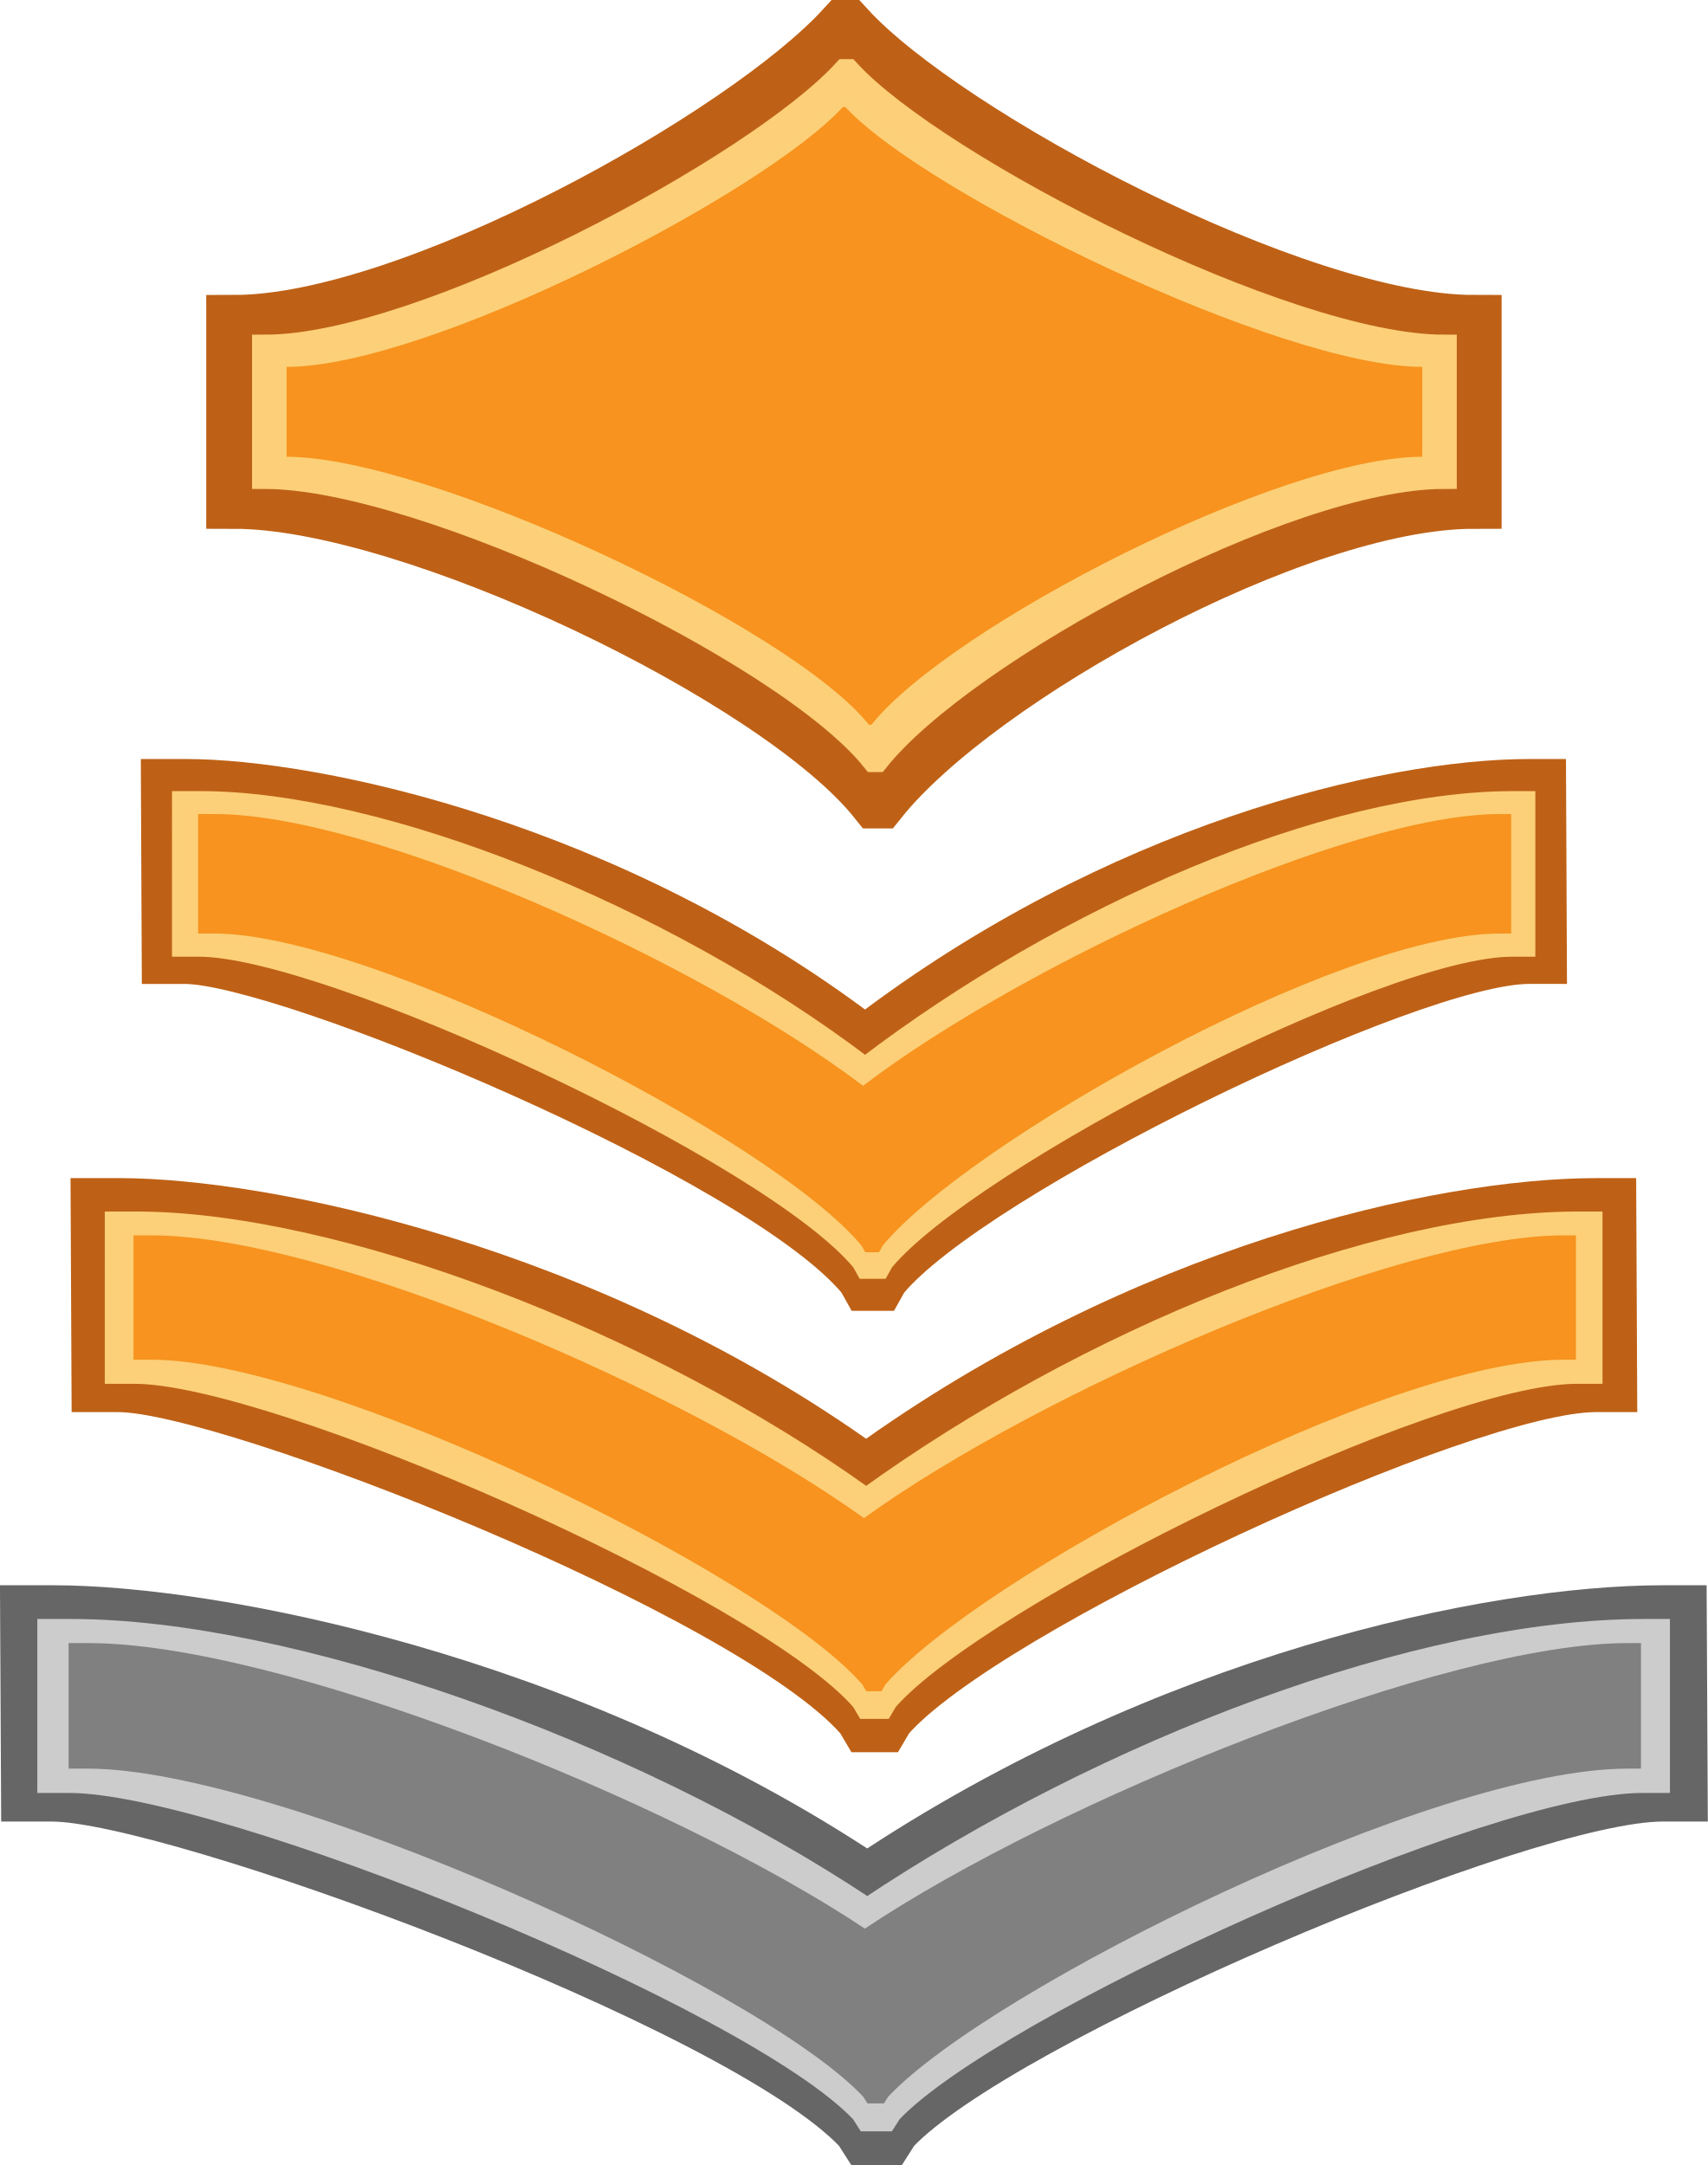
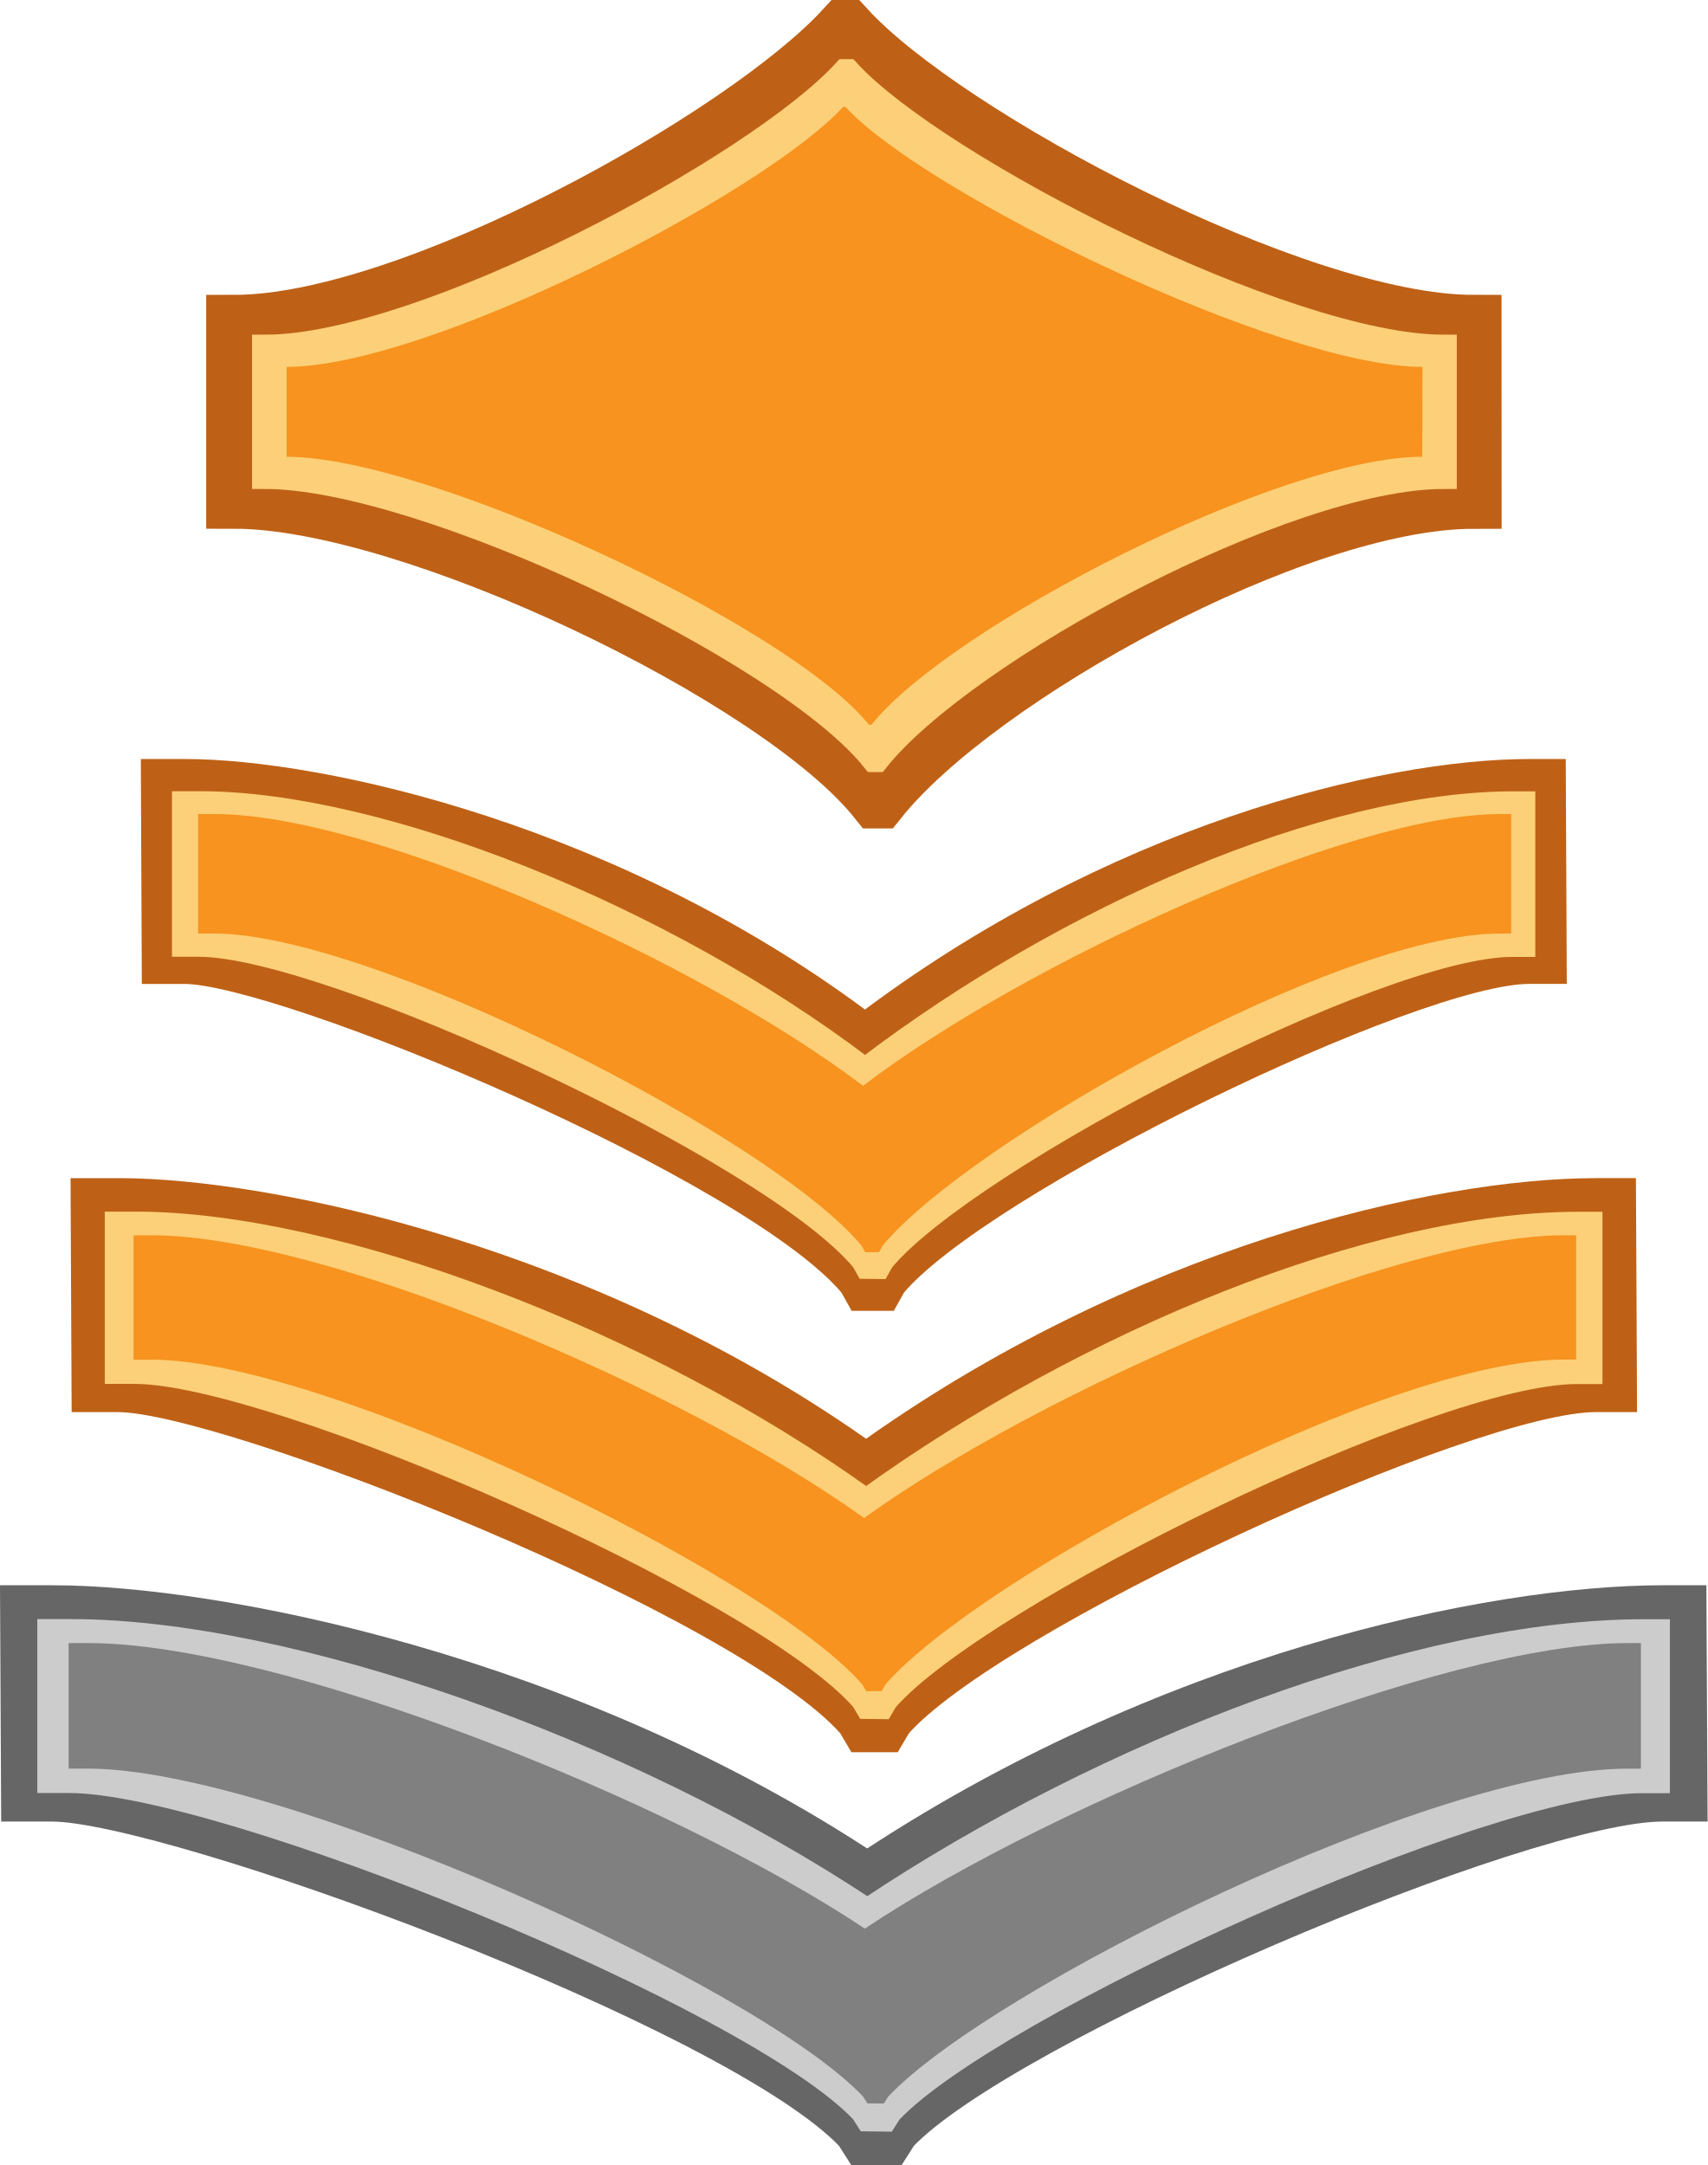
- <svg xmlns="http://www.w3.org/2000/svg" version="1.1" id="Ebene_1" x="0px" y="0px" width="156.119" height="197.938" viewBox="0 0 156.119 197.938" enable-background="new 0 0 800 600" xml:space="preserve">
-   <defs id="defs63" />
-   <g id="g5391" transform="matrix(1.101172,0,0,1.213951,-176.319,-90.79546)">
-     <path stroke-miterlimit="10" d="M 232.84,153.243" id="path2" style="fill:#f7931e;stroke:#f15a24;stroke-width:1.026;stroke-miterlimit:10" />
-     <g id="g10">
-       <path d="m 231.696,171.946 -0.471,-0.764 c -8.254,-9.051 -47.544,-23.856 -55.804,-23.856 h -1.966 l -0.068,-13.801 h 2.101 c 11.07,0 35.608,4.848 56.443,19.198 20.629,-14.256 43.154,-19.195 55.197,-19.198 l 1.428,-1.5e-4 0.068,13.801 -1.564,-2e-4 c -9.616,-0.001 -45.89,15.914 -53.131,23.857 l -0.471,0.764 z" id="path4-7-7" style="fill:#be6116;fill-opacity:1;stroke:#be6116;stroke-width:3.139;stroke-miterlimit:4;stroke-dasharray:none;stroke-opacity:1" />
-       <path d="m 231.853,170.445 -0.378,-0.613 c -7.487,-8.21 -44.281,-23.646 -54.839,-23.646 h -1.578 l 2e-4,-11.153 h 1.687 c 14.97,0 38.461,8.476 55.188,19.997 16.562,-11.446 38.261,-19.995 53.835,-19.997 l 1.147,-1.3e-4 v 11.153 l -1.256,-1.6e-4 c -10.894,-0.001 -45.064,16.025 -52.012,23.646 l -0.378,0.613 z" id="path4-7" style="fill:#fccf78;fill-opacity:1;stroke:#fcd078;stroke-width:1.319;stroke-miterlimit:4;stroke-dasharray:none;stroke-opacity:1" />
-       <path d="m 231.945,169.101 -0.305,-0.495 c -7.331,-8.039 -40.67,-23.505 -53.71,-23.505 h -1.362 v -9 h 1.361 c 13.143,0 40.338,11.172 53.836,20.469 13.365,-9.236 40.31,-20.469 52.878,-20.469 h 0.925 v 9 h -0.925 c -13.486,0 -44.217,15.789 -51.251,23.505 l -0.305,0.495 z" id="path4" style="fill:#f7931e" />
-     </g>
-   </g>
-   <g id="g5391-4" transform="matrix(1.209724,0,0,1.262946,-201.3953,-58.94244)">
-     <path stroke-miterlimit="10" d="M 232.84,153.243" id="path2-8" style="fill:#f7931e;stroke:#f15a24;stroke-width:1.026;stroke-miterlimit:10" />
-     <g id="g10-7">
-       <path d="m 231.696,171.946 -0.471,-0.764 c -8.254,-9.051 -47.544,-23.856 -55.804,-23.856 h -1.966 l -0.068,-13.801 h 2.101 c 11.07,0 35.608,4.848 56.443,19.198 20.629,-14.256 43.154,-19.195 55.197,-19.198 l 1.428,-1.5e-4 0.068,13.801 -1.564,-2e-4 c -9.616,-0.001 -45.89,15.914 -53.131,23.857 l -0.471,0.764 z" id="path4-7-7-0" style="fill:#be6116;fill-opacity:1;stroke:#be6116;stroke-width:3.139;stroke-miterlimit:4;stroke-dasharray:none;stroke-opacity:1" />
-       <path d="m 231.853,170.445 -0.378,-0.613 c -7.487,-8.21 -44.281,-23.646 -54.839,-23.646 h -1.578 l 2e-4,-11.153 h 1.687 c 14.97,0 38.461,8.476 55.188,19.997 16.562,-11.446 38.261,-19.995 53.835,-19.997 l 1.147,-1.3e-4 v 11.153 l -1.256,-1.6e-4 c -10.894,-0.001 -45.064,16.025 -52.012,23.646 l -0.378,0.613 z" id="path4-7-8" style="fill:#fccf78;fill-opacity:1;stroke:#fcd078;stroke-width:1.319;stroke-miterlimit:4;stroke-dasharray:none;stroke-opacity:1" />
-       <path d="m 231.945,169.101 -0.305,-0.495 c -7.331,-8.039 -40.67,-23.505 -53.71,-23.505 h -1.362 v -9 h 1.361 c 13.143,0 40.338,11.172 53.836,20.469 13.365,-9.236 40.31,-20.469 52.878,-20.469 h 0.925 v 9 h -0.925 c -13.486,0 -44.217,15.789 -51.251,23.505 l -0.305,0.495 z" id="path4-2" style="fill:#f7931e" />
-     </g>
-   </g>
-   <path stroke-miterlimit="10" d="M 78.06,-13.806" id="path50" style="fill:#f7931e;stroke:#f15a24;stroke-miterlimit:10" />
-   <g id="g5428" transform="translate(0.4795908,-27.24084)">
-     <path style="fill:#bd6116;fill-opacity:1;stroke:#be6116;stroke-width:5.1;stroke-miterlimit:4;stroke-dasharray:none;stroke-opacity:1" id="path52-5-3" d="m 134.237,73.037 c -16.178,0 -45.296,16.091 -54.324,27.394 H 79.629 C 70.597,89.128 37.102,73.037 20.923,73.037 L 20.923,56.758 c 16.178,0 46.71,-17.078 55.739,-26.967 h 0.142 0.142 c 9.033,9.89 41.114,26.967 57.292,26.967 z" />
-     <g style="fill:#fbc75e;fill-opacity:1" transform="matrix(1.200577,0,0,1.253971,-199.3964,-72.69979)" id="g58-2">
-       <path style="fill:#fcd078;fill-opacity:1;stroke:#fccf78;stroke-width:1.978;stroke-miterlimit:4;stroke-dasharray:none;stroke-opacity:1" id="path52-5" d="m 275.616,114.359 c -12,0 -36.482,12.641 -43.179,20.641 h -0.21 c -6.7,-8 -34.363,-20.641 -46.363,-20.641 v -9.27 C 197.864,105.089 223.329,92 230.026,85 h 0.105 0.105 c 6.7,7 33.38,20.089 45.38,20.089 z" />
-     </g>
-     <g transform="matrix(1.081436,0,0,1.129532,-172.1872,-58.9872)" id="g58">
-       <path style="fill:#f7931e;stroke:none" id="path52" d="m 279,113.312 c -12,0 -39.866,13.688 -46.563,21.688 h -0.21 C 225.527,127 195,113.312 183,113.312 v -7.276 C 195,106.036 223.329,92 230.026,85 h 0.105 0.105 c 6.7,7 36.764,21.036 48.764,21.036 z" />
-     </g>
-   </g>
-   <path stroke-miterlimit="10" d="M 78.06,226.053" id="path2-7" style="fill:#f7931e;stroke:#f15a24;stroke-width:1.286;stroke-miterlimit:10" />
-   <g id="g10-3" transform="matrix(1.31867,0,0,1.275367,-226.5625,-23.3579)">
-     <path d="m 231.696,171.946 -0.471,-0.764 c -8.254,-9.051 -47.544,-23.856 -55.804,-23.856 h -1.966 l -0.068,-13.801 h 2.101 c 11.07,0 35.608,4.848 56.443,19.198 20.629,-14.256 43.154,-19.195 55.197,-19.198 l 1.428,-1.5e-4 0.068,13.801 -1.564,-2e-4 c -9.616,-0.001 -45.89,15.914 -53.131,23.857 l -0.471,0.764 z" id="path4-7-7-6" style="fill:#666666;fill-opacity:1;stroke:#666666;stroke-width:3.139;stroke-miterlimit:4;stroke-dasharray:none;stroke-opacity:1" />
-     <path d="m 231.853,170.445 -0.378,-0.613 c -7.487,-8.21 -44.281,-23.646 -54.839,-23.646 h -1.578 l 2e-4,-11.153 h 1.687 c 14.97,0 38.461,8.476 55.188,19.997 16.562,-11.446 38.261,-19.995 53.835,-19.997 l 1.147,-1.3e-4 v 11.153 l -1.256,-1.6e-4 c -10.894,-0.001 -45.064,16.025 -52.012,23.646 l -0.378,0.613 z" id="path4-7-88" style="fill:#cccccc;fill-opacity:1;stroke:#cccccc;stroke-width:1.319;stroke-miterlimit:4;stroke-dasharray:none;stroke-opacity:1" />
-     <path d="m 231.945,169.101 -0.305,-0.495 c -7.331,-8.039 -40.67,-23.505 -53.71,-23.505 h -1.362 v -9 h 1.361 c 13.143,0 40.338,11.172 53.836,20.469 13.365,-9.236 40.31,-20.469 52.878,-20.469 h 0.925 v 9 h -0.925 c -13.486,0 -44.217,15.789 -51.251,23.505 l -0.305,0.495 z" id="path4-0" style="fill:#808080;fill-opacity:1" />
-   </g>
+ <svg xmlns="http://www.w3.org/2000/svg" viewBox="0 0 156.119 197.938" height="197.938" width="156.119">
+   <path d="M231.696 171.946l-.47-.764c-8.255-9.05-47.545-23.856-55.804-23.856h-1.966l-.067-13.8h2.1c11.07 0 35.6 4.847 56.44 19.197 20.63-14.256 43.15-19.195 55.19-19.198h1.42l.07 13.8h-1.567c-9.616 0-45.89 15.914-53.13 23.857l-.47.764z" fill="#be6116" stroke="#be6116" stroke-width="3.139" transform="matrix(1.10117 0 0 1.21395 -176.32 -90.795)" />
+   <path d="M231.853 170.445l-.378-.614c-7.487-8.21-44.28-23.64-54.84-23.64h-1.578v-11.15h1.687c14.97 0 38.46 8.48 55.188 20 16.562-11.44 38.26-19.99 53.835-19.99h1.147v11.15h-1.256c-10.894 0-45.064 16.025-52.012 23.646l-.378.615z" fill="#fccf78" stroke="#fcd078" stroke-width="1.319" transform="matrix(1.10117 0 0 1.21395 -176.32 -90.795)" />
+   <path d="M79.09 114.485l-.335-.6C70.683 104.125 33.97 85.35 19.61 85.35h-1.498V74.425h1.498c14.473 0 44.42 13.562 59.283 24.848C93.61 88.06 123.28 74.425 137.12 74.425h1.02V85.35h-1.02c-14.85 0-48.69 19.167-56.436 28.534l-.335.6z" fill="#f7931e" />
+   <path d="M231.696 171.946l-.47-.764c-8.255-9.05-47.545-23.856-55.804-23.856h-1.966l-.067-13.8h2.1c11.07 0 35.6 4.847 56.44 19.197 20.63-14.256 43.15-19.195 55.19-19.198h1.42l.07 13.8h-1.567c-9.616 0-45.89 15.914-53.13 23.857l-.47.764z" fill="#be6116" stroke="#be6116" stroke-width="3.139" transform="matrix(1.20972 0 0 1.26295 -201.395 -58.942)" />
+   <path d="M231.853 170.445l-.378-.614c-7.487-8.21-44.28-23.64-54.84-23.64h-1.578v-11.15h1.687c14.97 0 38.46 8.48 55.188 20 16.562-11.44 38.26-19.99 53.835-19.99h1.147v11.15h-1.256c-10.894 0-45.064 16.025-52.012 23.646l-.378.615z" fill="#fccf78" stroke="#fcd078" stroke-width="1.319" transform="matrix(1.20972 0 0 1.26295 -201.395 -58.942)" />
+   <path d="M79.194 154.624l-.37-.625c-8.868-10.16-49.2-29.69-64.973-29.69h-1.64v-11.37h1.65c15.9 0 48.8 14.11 65.13 25.85 16.17-11.67 48.768-25.85 63.97-25.85h1.12v11.36h-1.12c-16.312 0-53.49 19.94-62 29.68l-.37.624z" fill="#f7931e" />
+   <path d="M134.717 45.796c-16.18 0-45.296 16.09-54.325 27.393h-.283c-9.04-11.31-42.53-27.4-58.71-27.4V29.51c16.17 0 46.71-17.076 55.74-26.966h.28c9.03 9.89 41.11 26.966 57.29 26.966z" fill="#bd6116" stroke="#be6116" stroke-width="5.1" />
+   <path d="M275.616 114.36c-12 0-36.482 12.64-43.18 20.64h-.21c-6.7-8-34.362-20.64-46.362-20.64v-9.27c12 0 37.465-13.09 44.162-20.09h.21c6.7 7 33.38 20.09 45.38 20.09z" fill="#fcd078" stroke="#fccf78" stroke-width="1.978" transform="matrix(1.20058 0 0 1.25397 -198.917 -99.94)" />
+   <path d="M130.013 41.76c-12.977 0-43.112 15.462-50.355 24.5h-.227c-7.24-9.038-40.25-24.5-53.23-24.5v-8.217c12.98 0 43.62-15.854 50.86-23.76h.23c7.25 7.906 39.76 23.76 52.74 23.76z" fill="#f7931e" />
+   <path d="M231.696 171.946l-.47-.764c-8.255-9.05-47.545-23.856-55.804-23.856h-1.966l-.067-13.8h2.1c11.07 0 35.6 4.847 56.44 19.197 20.63-14.256 43.15-19.195 55.19-19.198h1.42l.07 13.8h-1.567c-9.616 0-45.89 15.914-53.13 23.857l-.47.764z" fill="#666" stroke="#666" stroke-width="3.139" transform="matrix(1.31867 0 0 1.27537 -226.563 -23.358)" />
+   <path d="M231.853 170.445l-.378-.614c-7.487-8.21-44.28-23.64-54.84-23.64h-1.578v-11.15h1.687c14.97 0 38.46 8.48 55.188 20 16.562-11.44 38.26-19.99 53.835-19.99h1.147v11.15h-1.256c-10.894 0-45.064 16.025-52.012 23.646l-.378.615z" fill="#ccc" stroke="#ccc" stroke-width="1.319" transform="matrix(1.31867 0 0 1.27537 -226.563 -23.358)" />
+   <path d="M79.296 192.308l-.402-.63c-9.667-10.254-53.63-29.98-70.826-29.98H6.272V150.22h1.795c17.33 0 53.192 14.25 70.992 26.107 17.62-11.78 53.15-26.105 69.72-26.105H150v11.48h-1.22c-17.782 0-58.306 20.136-67.582 29.977l-.4.63z" fill="gray" />
</svg>
